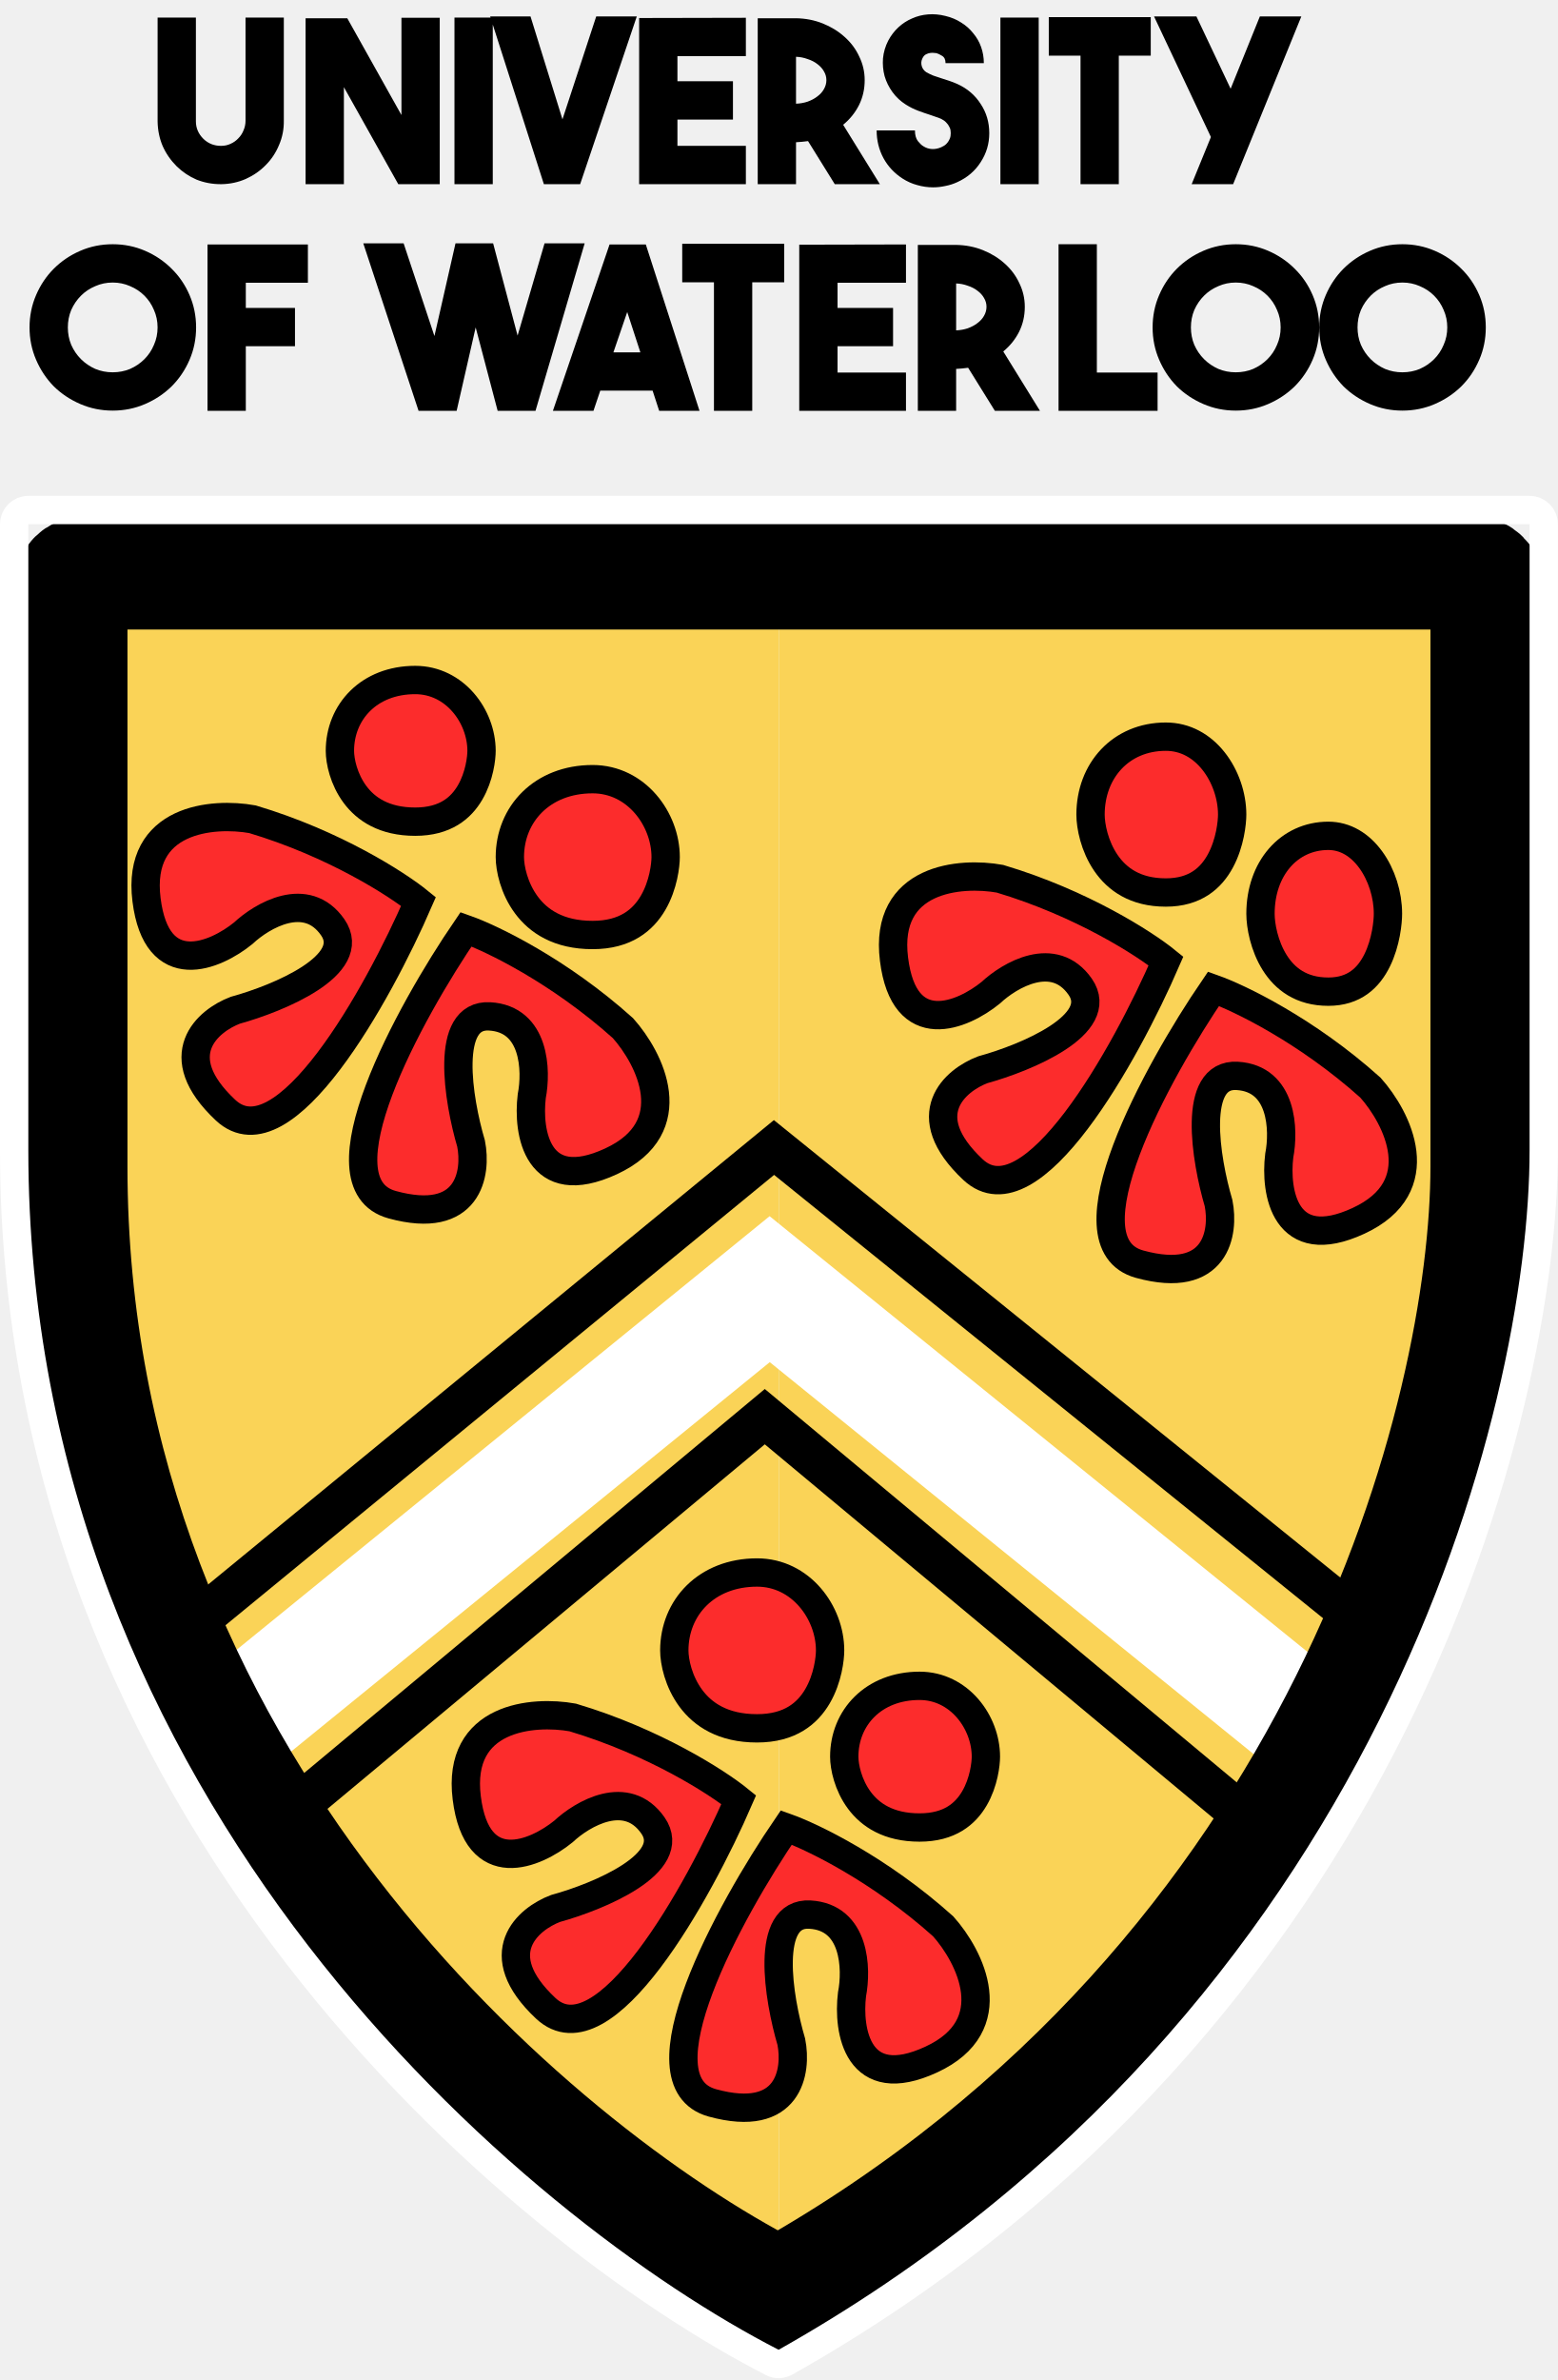
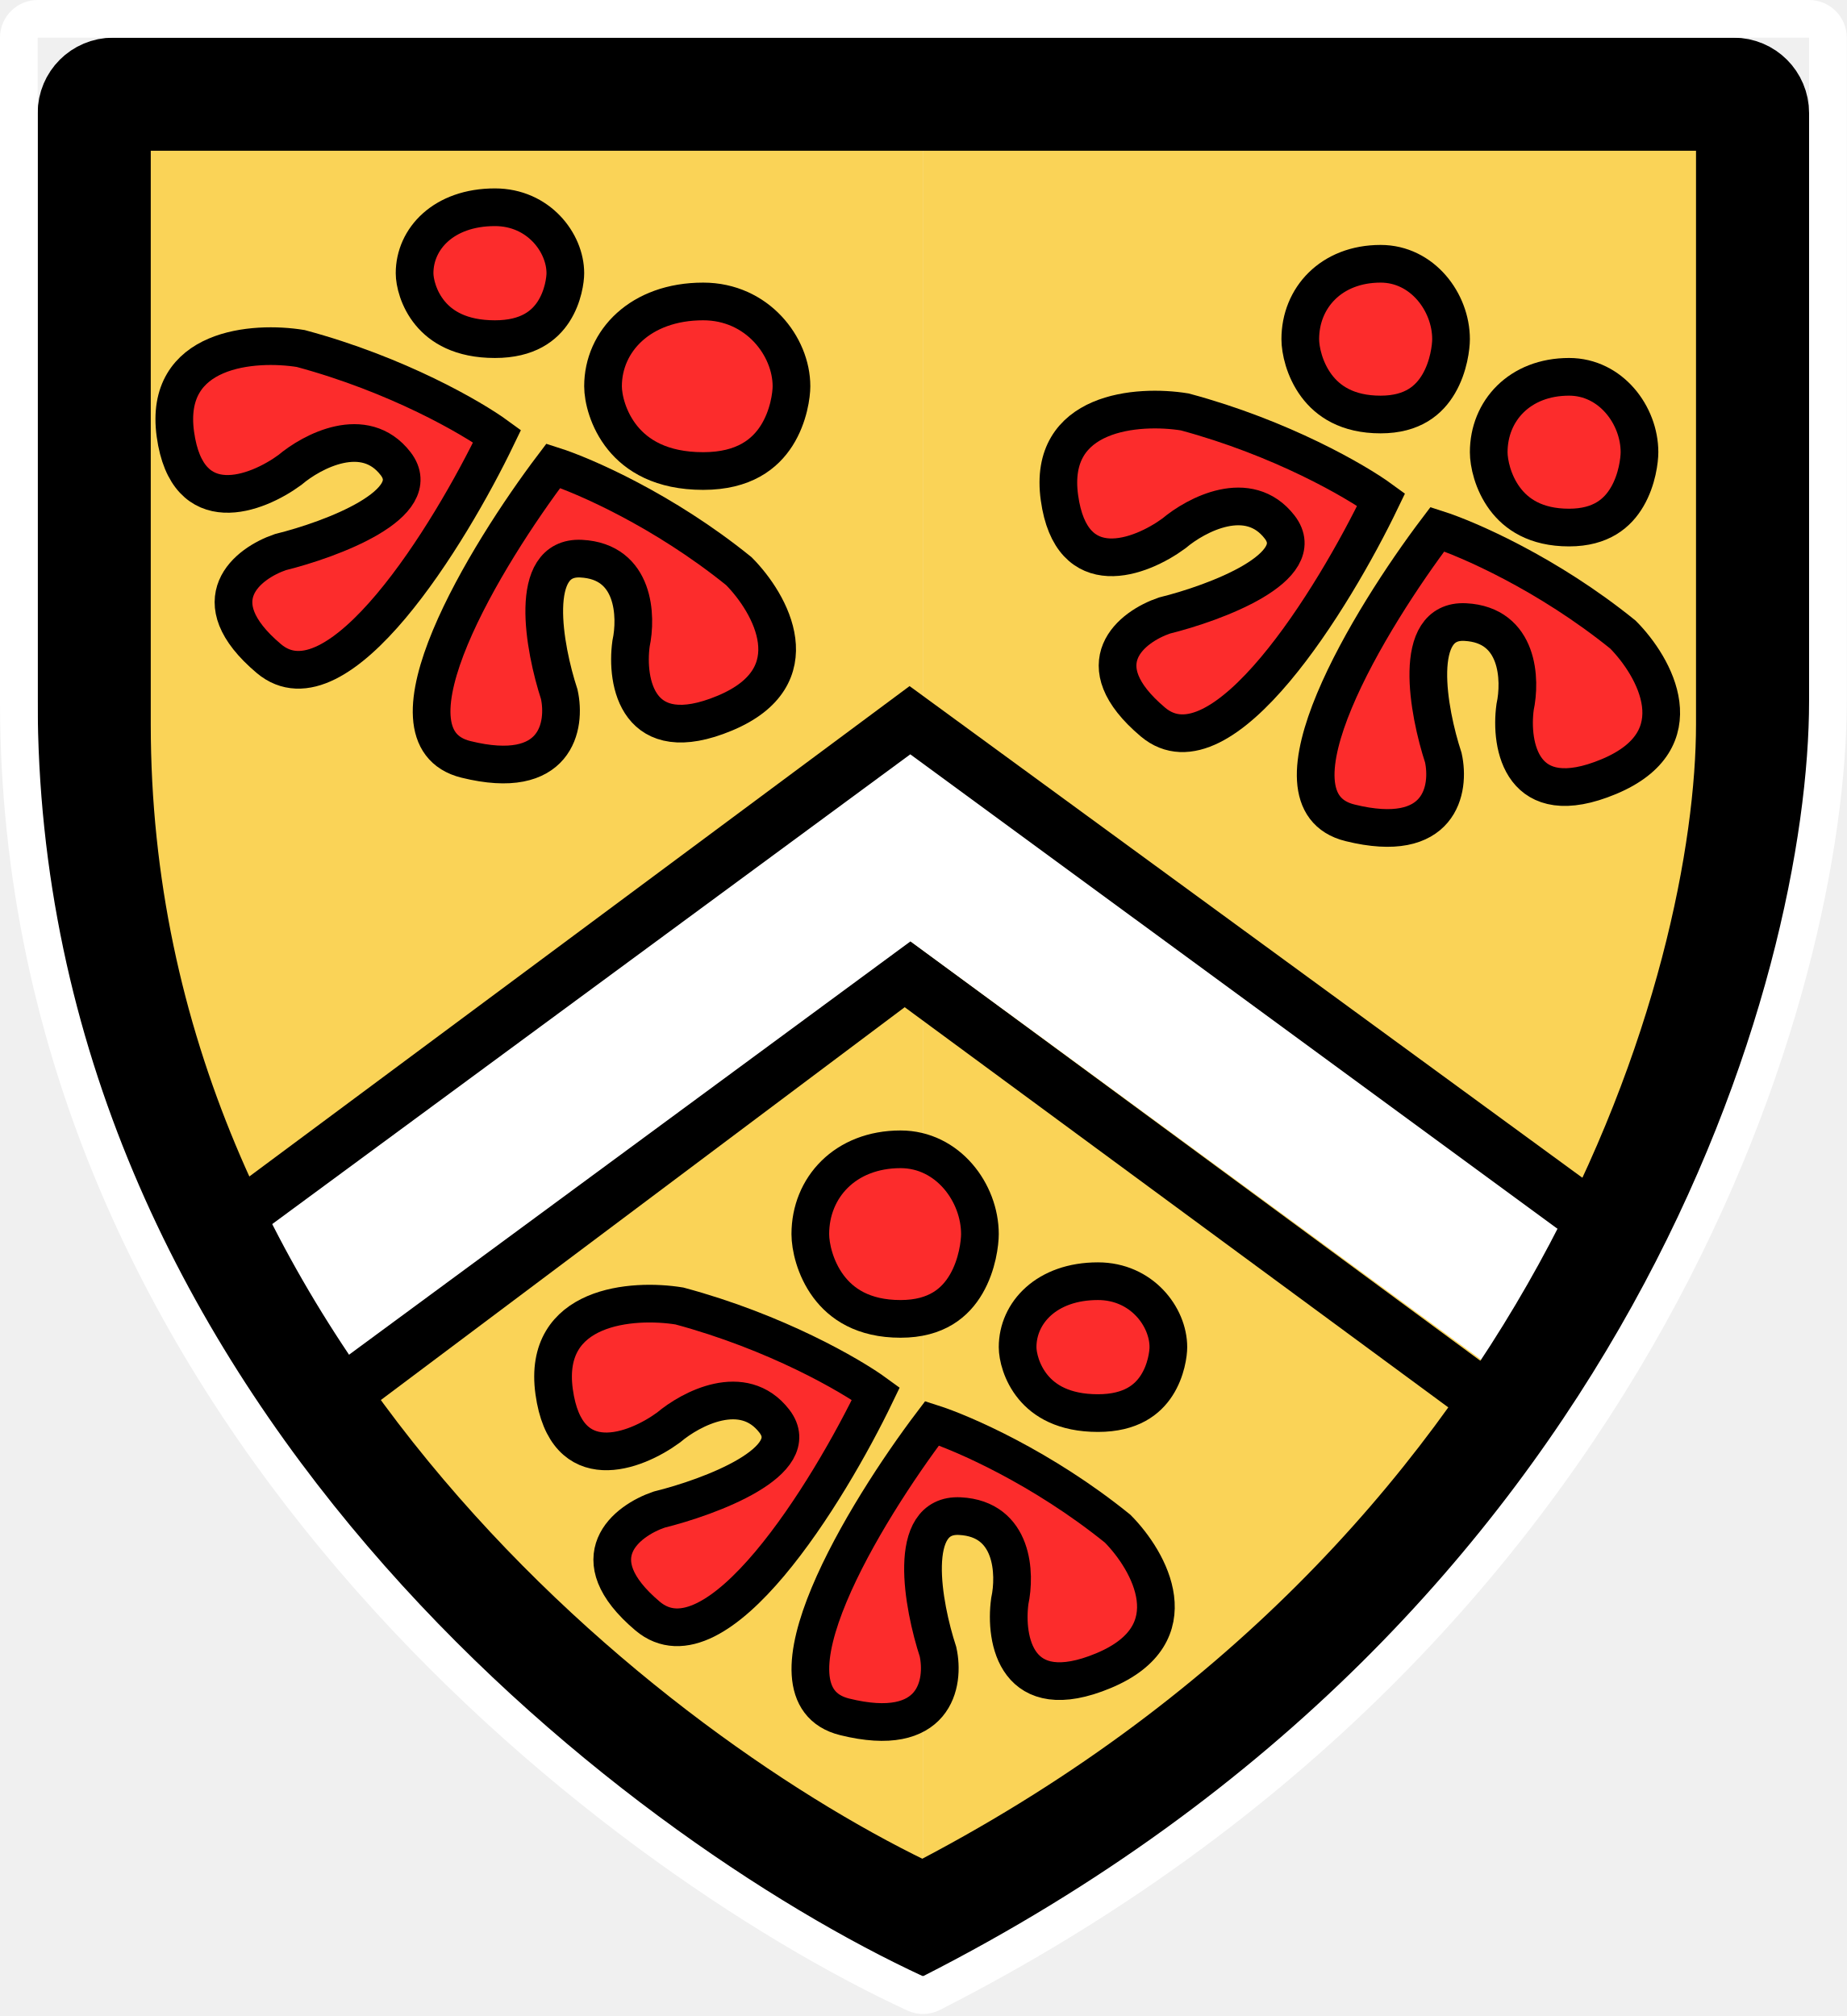
- <svg xmlns="http://www.w3.org/2000/svg" viewBox="0 0 110 168" fill="none">
-   <path d="M55 162V40H5C5 40 5 40.701 5 77.161C5.001 124.278 38.333 153.352 55 162Z" fill="#FAD357" />
-   <path d="M55 162V40H105C105 40 105 40.701 105 77.161C104.999 124.278 71.667 153.352 55 162Z" fill="#FAD357" />
-   <path d="M18 130L54 100L90 130" stroke="black" stroke-width="3" />
-   <path d="M12 116L54.65 81L98 116" stroke="black" stroke-width="3" />
-   <path d="M15 123L54.345 91L93 122.304" stroke="white" stroke-width="8" />
-   <path d="M104 40.437H6C5.448 40.437 5 40.882 5 41.435L5 82.355C5 125.552 37.728 153.11 54.54 161.766C54.835 161.918 55.179 161.901 55.467 161.737C95.078 139.331 105 99.521 105 82.355V41.437C105 40.884 104.552 40.437 104 40.437Z" stroke="black" stroke-width="8" />
-   <path d="M108 36H2C1.448 36 1 36.447 1 36.999L1 81.172C1 127.755 36.395 157.461 54.541 166.767C54.835 166.918 55.178 166.901 55.467 166.738C98.278 142.597 109 99.676 109 81.172V37C109 36.448 108.552 36 108 36Z" stroke="white" stroke-width="2" />
-   <path d="M95.923 86.176C101.149 83.755 98.66 78.9 96.762 76.774C92.265 72.739 87.502 70.442 85.683 69.797C81.681 75.657 75.035 87.748 80.468 89.237C85.902 90.726 86.447 86.984 86.04 84.927C85.133 81.857 84.126 75.762 87.348 75.945C90.57 76.128 90.675 79.776 90.324 81.577C90.013 84.118 90.697 88.596 95.923 86.176Z" fill="#FC2C2C" stroke="black" stroke-width="2" />
-   <path d="M63.123 67.709C62.405 61.957 67.81 61.526 70.603 62.029C76.376 63.752 80.825 66.617 82.328 67.835C79.502 74.354 72.82 86.425 68.698 82.558C64.576 78.691 67.442 76.25 69.39 75.512C72.456 74.669 78.123 72.316 76.269 69.653C74.414 66.99 71.285 68.826 69.952 70.076C67.975 71.684 63.84 73.461 63.123 67.709Z" fill="#FC2C2C" stroke="black" stroke-width="2" />
-   <path d="M87 57.5C87 58.05 86.857 59.495 86.173 60.763C85.523 61.966 84.407 63 82.316 63C80.147 63 78.865 62.049 78.088 60.916C77.274 59.73 77 58.311 77 57.5C77 54.403 79.136 52 82.316 52C83.701 52 84.851 52.672 85.683 53.72C86.525 54.781 87 56.186 87 57.5Z" fill="#FC2C2C" stroke="black" stroke-width="2" />
-   <path d="M43.145 81.976C48.371 79.555 45.882 74.699 43.984 72.574C39.487 68.539 34.724 66.241 32.905 65.597C28.903 71.456 22.257 83.548 27.69 85.037C33.124 86.526 33.669 82.784 33.262 80.727C32.356 77.656 31.348 71.562 34.57 71.745C37.793 71.928 37.897 75.576 37.546 77.377C37.235 79.918 37.919 84.396 43.145 81.976Z" fill="#FC2C2C" stroke="black" stroke-width="2" />
-   <path d="M10.345 63.509C9.627 57.757 15.033 57.326 17.825 57.829C23.598 59.551 28.047 62.417 29.55 63.635C26.724 70.153 20.042 82.225 15.92 78.358C11.798 74.491 14.664 72.05 16.613 71.312C19.678 70.469 25.345 68.116 23.491 65.453C21.637 62.79 18.508 64.626 17.175 65.876C15.197 67.484 11.063 69.261 10.345 63.509Z" fill="#FC2C2C" stroke="black" stroke-width="2" />
-   <path d="M34 53C34 53.49 33.861 54.797 33.189 55.945C32.559 57.024 31.448 58 29.316 58C27.113 58 25.829 57.105 25.066 56.079C24.265 55.001 24 53.719 24 53C24 50.255 26.062 48 29.316 48C32.115 48 34 50.57 34 53Z" fill="#FC2C2C" stroke="black" stroke-width="2" />
-   <path d="M47 60.5C47 61.04 46.847 62.472 46.111 63.733C45.414 64.924 44.184 66 41.842 66C39.429 66 38.013 65.018 37.171 63.885C36.292 62.701 36 61.294 36 60.5C36 57.479 38.272 55 41.842 55C44.932 55 47 57.833 47 60.5Z" fill="#FC2C2C" stroke="black" stroke-width="2" />
-   <path d="M98 64.5C98 65.061 97.867 66.517 97.235 67.794C96.63 69.017 95.624 70 93.79 70C91.872 70 90.721 69.088 90.004 67.949C89.256 66.758 89 65.327 89 64.5C89 61.317 91.003 59 93.79 59C94.992 59 96.021 59.636 96.785 60.686C97.558 61.748 98 63.164 98 64.5Z" fill="#FC2C2C" stroke="black" stroke-width="2" />
-   <path d="M69.611 124C69.611 124.49 69.472 125.797 68.801 126.945C68.17 128.024 67.059 129 64.927 129C62.724 129 61.44 128.106 60.677 127.079C59.877 126.001 59.611 124.719 59.611 124C59.611 121.255 61.673 119 64.927 119C67.727 119 69.611 121.57 69.611 124Z" fill="#FC2C2C" stroke="black" stroke-width="2" />
-   <path d="M65.756 145.379C70.982 142.958 68.493 138.102 66.596 135.977C62.098 131.942 57.336 129.644 55.517 129C51.514 134.859 44.868 146.951 50.302 148.44C55.735 149.929 56.28 146.187 55.873 144.129C54.967 141.059 53.959 134.965 57.182 135.148C60.404 135.33 60.508 138.978 60.158 140.779C59.846 143.321 60.53 147.799 65.756 145.379Z" fill="#FC2C2C" stroke="black" stroke-width="2" />
-   <path d="M32.956 126.912C32.239 121.16 37.644 120.729 40.436 121.232C46.209 122.955 50.658 125.82 52.161 127.038C49.335 133.557 42.653 145.628 38.531 141.761C34.409 137.894 37.275 135.453 39.224 134.716C42.289 133.872 47.956 131.519 46.102 128.856C44.248 126.193 41.119 128.029 39.786 129.279C37.809 130.887 33.674 132.664 32.956 126.912Z" fill="#FC2C2C" stroke="black" stroke-width="2" />
-   <path d="M58.611 116.5C58.611 117.04 58.459 118.472 57.722 119.733C57.025 120.924 55.796 122 53.453 122C51.04 122 49.624 121.018 48.782 119.885C47.903 118.701 47.611 117.294 47.611 116.5C47.611 113.479 49.884 111 53.453 111C56.544 111 58.611 113.833 58.611 116.5Z" fill="#FC2C2C" stroke="black" stroke-width="2" />
-   <path d="M15.592 13C14.984 13 14.414 12.893 13.88 12.68C13.357 12.456 12.888 12.141 12.472 11.736C12.046 11.309 11.715 10.829 11.48 10.296C11.256 9.763 11.139 9.192 11.128 8.584V1.24H13.832V8.568C13.832 9.037 14.008 9.448 14.36 9.8C14.701 10.131 15.117 10.296 15.608 10.296C15.854 10.296 16.078 10.248 16.28 10.152C16.494 10.056 16.675 9.928 16.824 9.768C16.984 9.608 17.107 9.421 17.192 9.208C17.288 8.995 17.336 8.765 17.336 8.52V1.24H20.04V8.504C20.051 9.112 19.939 9.688 19.704 10.232C19.48 10.776 19.166 11.251 18.76 11.656C18.366 12.061 17.896 12.387 17.352 12.632C16.819 12.867 16.248 12.989 15.64 13H15.592ZM31.049 1.256V13H28.121L24.281 6.152V13H21.577V1.288H24.521L28.345 8.12V1.256H31.049ZM34.793 13H32.089V1.24H34.793V13ZM44.962 1.16L40.962 13H38.402L34.61 1.16H37.458L39.714 8.424L42.098 1.16H44.962ZM47.832 3.96V5.736H51.752V8.44H47.832V10.296H52.664V13H45.128V1.272L52.664 1.256V3.96H47.832ZM57.053 9.96C56.914 9.981 56.776 9.997 56.637 10.008C56.498 10.019 56.354 10.029 56.205 10.04V13H53.501V1.288H56.205C56.877 1.299 57.506 1.421 58.093 1.656C58.679 1.891 59.191 2.205 59.629 2.6C60.077 2.995 60.423 3.459 60.669 3.992C60.925 4.515 61.053 5.069 61.053 5.656C61.053 6.296 60.919 6.883 60.653 7.416C60.386 7.949 60.013 8.413 59.533 8.808L62.125 13H58.941L57.053 9.96ZM56.205 7.32C56.493 7.309 56.765 7.261 57.021 7.176C57.288 7.08 57.517 6.957 57.709 6.808C57.911 6.659 58.066 6.488 58.173 6.296C58.29 6.093 58.349 5.88 58.349 5.656C58.349 5.432 58.29 5.224 58.173 5.032C58.066 4.84 57.911 4.669 57.709 4.52C57.517 4.371 57.288 4.253 57.021 4.168C56.765 4.072 56.493 4.019 56.205 4.008V7.32ZM65.882 13.224C65.508 13.224 65.135 13.171 64.762 13.064C64.399 12.968 64.052 12.813 63.722 12.6C63.146 12.227 62.698 11.747 62.378 11.16C62.058 10.563 61.898 9.912 61.898 9.208H64.602C64.602 9.528 64.671 9.779 64.81 9.96C64.948 10.131 65.071 10.248 65.178 10.312C65.37 10.44 65.578 10.509 65.802 10.52C66.026 10.531 66.244 10.488 66.458 10.392C66.607 10.328 66.724 10.253 66.81 10.168C66.906 10.072 66.975 9.976 67.018 9.88C67.071 9.784 67.103 9.693 67.114 9.608C67.124 9.523 67.13 9.453 67.13 9.4C67.13 9.347 67.124 9.277 67.114 9.192C67.103 9.107 67.071 9.021 67.018 8.936C66.975 8.84 66.906 8.744 66.81 8.648C66.724 8.552 66.607 8.467 66.458 8.392C66.34 8.339 66.212 8.291 66.074 8.248C65.946 8.205 65.807 8.157 65.658 8.104C65.391 8.019 65.114 7.923 64.826 7.816C64.538 7.709 64.25 7.565 63.962 7.384C63.588 7.149 63.274 6.856 63.018 6.504C62.762 6.152 62.575 5.773 62.458 5.368C62.351 4.963 62.314 4.547 62.346 4.12C62.388 3.683 62.511 3.267 62.714 2.872C62.906 2.509 63.146 2.195 63.434 1.928C63.722 1.661 64.042 1.453 64.394 1.304C64.746 1.144 65.124 1.048 65.53 1.016C65.935 0.984 66.346 1.021 66.762 1.128C67.167 1.224 67.535 1.379 67.866 1.592C68.196 1.795 68.479 2.045 68.714 2.344C68.959 2.632 69.146 2.957 69.274 3.32C69.402 3.683 69.466 4.061 69.466 4.456H66.762C66.762 4.211 66.682 4.04 66.522 3.944C66.372 3.848 66.239 3.784 66.122 3.752C66.1 3.752 66.047 3.747 65.962 3.736C65.887 3.725 65.796 3.725 65.69 3.736C65.594 3.747 65.492 3.779 65.386 3.832C65.279 3.885 65.194 3.981 65.13 4.12C65.044 4.291 65.028 4.472 65.082 4.664C65.135 4.845 65.242 4.989 65.402 5.096C65.551 5.181 65.716 5.261 65.898 5.336C66.079 5.4 66.271 5.464 66.474 5.528C66.655 5.581 66.836 5.64 67.018 5.704C67.21 5.768 67.402 5.843 67.594 5.928C68.298 6.248 68.847 6.717 69.242 7.336C69.647 7.944 69.85 8.632 69.85 9.4C69.85 10.147 69.647 10.829 69.242 11.448C68.847 12.067 68.298 12.536 67.594 12.856C67.316 12.984 67.034 13.075 66.746 13.128C66.458 13.192 66.17 13.224 65.882 13.224ZM73.34 13H70.636V1.24H73.34V13ZM81.252 3.928H78.996V13H76.293V3.928H74.052V1.208H81.252V3.928ZM85.5 9.672L81.484 1.16H84.476L86.892 6.264L88.956 1.16H91.884L87.068 13H84.14L85.5 9.672ZM7.958 17.24C8.769 17.24 9.531 17.395 10.246 17.704C10.961 18.013 11.585 18.435 12.118 18.968C12.651 19.491 13.073 20.109 13.382 20.824C13.691 21.539 13.846 22.301 13.846 23.112C13.846 23.923 13.691 24.685 13.382 25.4C13.073 26.115 12.651 26.739 12.118 27.272C11.585 27.795 10.961 28.211 10.246 28.52C9.531 28.829 8.769 28.984 7.958 28.984C7.147 28.984 6.385 28.829 5.67 28.52C4.955 28.211 4.331 27.795 3.798 27.272C3.275 26.739 2.859 26.115 2.55 25.4C2.241 24.685 2.086 23.923 2.086 23.112C2.086 22.301 2.241 21.539 2.55 20.824C2.859 20.109 3.275 19.491 3.798 18.968C4.331 18.435 4.955 18.013 5.67 17.704C6.385 17.395 7.147 17.24 7.958 17.24ZM7.958 26.28C8.395 26.28 8.806 26.2 9.19 26.04C9.574 25.869 9.91 25.64 10.198 25.352C10.486 25.064 10.71 24.728 10.87 24.344C11.041 23.96 11.126 23.549 11.126 23.112C11.126 22.675 11.041 22.264 10.87 21.88C10.71 21.496 10.486 21.16 10.198 20.872C9.91 20.584 9.574 20.36 9.19 20.2C8.806 20.029 8.395 19.944 7.958 19.944C7.521 19.944 7.11 20.029 6.726 20.2C6.342 20.36 6.006 20.584 5.718 20.872C5.43 21.16 5.201 21.496 5.03 21.88C4.87 22.264 4.79 22.675 4.79 23.112C4.79 23.549 4.87 23.96 5.03 24.344C5.201 24.728 5.43 25.064 5.718 25.352C6.006 25.64 6.342 25.869 6.726 26.04C7.11 26.2 7.521 26.28 7.958 26.28ZM17.356 19.96V21.736H20.828V24.44H17.356V29H14.652V17.256H21.74V19.96H17.356ZM41.282 17.176L37.81 29H35.138L33.586 23.112L32.242 29H29.554L25.65 17.176H28.498L30.674 23.72L32.162 17.176H34.818L36.546 23.688L38.45 17.176H41.282ZM46.079 27.576H42.383L41.903 29H39.039L43.039 17.256H45.599L49.391 29H46.543L46.079 27.576ZM45.215 24.872L44.287 22.024L43.311 24.872H45.215ZM55.37 19.928H53.114V29H50.41V19.928H48.17V17.208H55.37V19.928ZM59.137 19.96V21.736H63.057V24.44H59.137V26.296H63.969V29H56.433V17.272L63.969 17.256V19.96H59.137ZM68.358 25.96C68.219 25.981 68.08 25.997 67.942 26.008C67.803 26.019 67.659 26.029 67.51 26.04V29H64.806V17.288H67.51C68.182 17.299 68.811 17.421 69.398 17.656C69.984 17.891 70.496 18.205 70.934 18.6C71.382 18.995 71.728 19.459 71.974 19.992C72.23 20.515 72.358 21.069 72.358 21.656C72.358 22.296 72.224 22.883 71.958 23.416C71.691 23.949 71.318 24.413 70.838 24.808L73.43 29H70.246L68.358 25.96ZM67.51 23.32C67.798 23.309 68.07 23.261 68.326 23.176C68.592 23.08 68.822 22.957 69.014 22.808C69.216 22.659 69.371 22.488 69.478 22.296C69.595 22.093 69.654 21.88 69.654 21.656C69.654 21.432 69.595 21.224 69.478 21.032C69.371 20.84 69.216 20.669 69.014 20.52C68.822 20.371 68.592 20.253 68.326 20.168C68.07 20.072 67.798 20.019 67.51 20.008V23.32ZM81.734 29H74.742V17.24H77.446V26.296H81.734V29ZM87.255 17.24C88.066 17.24 88.828 17.395 89.543 17.704C90.257 18.013 90.882 18.435 91.415 18.968C91.948 19.491 92.37 20.109 92.679 20.824C92.988 21.539 93.143 22.301 93.143 23.112C93.143 23.923 92.988 24.685 92.679 25.4C92.37 26.115 91.948 26.739 91.415 27.272C90.882 27.795 90.257 28.211 89.543 28.52C88.828 28.829 88.066 28.984 87.255 28.984C86.444 28.984 85.681 28.829 84.967 28.52C84.252 28.211 83.628 27.795 83.095 27.272C82.572 26.739 82.156 26.115 81.847 25.4C81.537 24.685 81.383 23.923 81.383 23.112C81.383 22.301 81.537 21.539 81.847 20.824C82.156 20.109 82.572 19.491 83.095 18.968C83.628 18.435 84.252 18.013 84.967 17.704C85.681 17.395 86.444 17.24 87.255 17.24ZM87.255 26.28C87.692 26.28 88.103 26.2 88.487 26.04C88.871 25.869 89.207 25.64 89.495 25.352C89.783 25.064 90.007 24.728 90.167 24.344C90.338 23.96 90.423 23.549 90.423 23.112C90.423 22.675 90.338 22.264 90.167 21.88C90.007 21.496 89.783 21.16 89.495 20.872C89.207 20.584 88.871 20.36 88.487 20.2C88.103 20.029 87.692 19.944 87.255 19.944C86.817 19.944 86.407 20.029 86.023 20.2C85.639 20.36 85.303 20.584 85.015 20.872C84.727 21.16 84.498 21.496 84.327 21.88C84.167 22.264 84.087 22.675 84.087 23.112C84.087 23.549 84.167 23.96 84.327 24.344C84.498 24.728 84.727 25.064 85.015 25.352C85.303 25.64 85.639 25.869 86.023 26.04C86.407 26.2 86.817 26.28 87.255 26.28ZM99.02 17.24C99.831 17.24 100.594 17.395 101.308 17.704C102.023 18.013 102.647 18.435 103.18 18.968C103.714 19.491 104.135 20.109 104.444 20.824C104.754 21.539 104.908 22.301 104.908 23.112C104.908 23.923 104.754 24.685 104.444 25.4C104.135 26.115 103.714 26.739 103.18 27.272C102.647 27.795 102.023 28.211 101.308 28.52C100.594 28.829 99.831 28.984 99.02 28.984C98.21 28.984 97.447 28.829 96.732 28.52C96.018 28.211 95.394 27.795 94.86 27.272C94.338 26.739 93.922 26.115 93.612 25.4C93.303 24.685 93.148 23.923 93.148 23.112C93.148 22.301 93.303 21.539 93.612 20.824C93.922 20.109 94.338 19.491 94.86 18.968C95.394 18.435 96.018 18.013 96.732 17.704C97.447 17.395 98.21 17.24 99.02 17.24ZM99.02 26.28C99.458 26.28 99.868 26.2 100.252 26.04C100.636 25.869 100.972 25.64 101.26 25.352C101.548 25.064 101.772 24.728 101.932 24.344C102.103 23.96 102.188 23.549 102.188 23.112C102.188 22.675 102.103 22.264 101.932 21.88C101.772 21.496 101.548 21.16 101.26 20.872C100.972 20.584 100.636 20.36 100.252 20.2C99.868 20.029 99.458 19.944 99.02 19.944C98.583 19.944 98.172 20.029 97.788 20.2C97.404 20.36 97.068 20.584 96.78 20.872C96.492 21.16 96.263 21.496 96.092 21.88C95.932 22.264 95.852 22.675 95.852 23.112C95.852 23.549 95.932 23.96 96.092 24.344C96.263 24.728 96.492 25.064 96.78 25.352C97.068 25.64 97.404 25.869 97.788 26.04C98.172 26.2 98.583 26.28 99.02 26.28Z" fill="black" />
+ <svg xmlns="http://www.w3.org/2000/svg" viewBox="0 0 98 107" fill="none">
+   <path d="M49 102V4H5C5 4 5 4.563 5 33.851C5.001 71.699 34.333 95.054 49 102Z" fill="#FAD357" />
+   <path d="M49 102V4H93C93 4 93 4.563 93 33.851C92.999 71.699 63.667 95.054 49 102Z" fill="#FAD357" />
+   <path d="M16 75.589L48 51.589L80.215 75.309" stroke="black" stroke-width="3" />
+   <path d="M10.583 66.278L48.274 38.278L86.583 66.278" stroke="black" stroke-width="3" />
+   <path d="M13 71L48.31 45L83 70.435" stroke="white" stroke-width="8" />
+   <path d="M92 5H6C5.448 5 5 5.447 5 5.999L5 38.448C5 72.901 33.773 94.886 48.574 101.803C48.849 101.932 49.163 101.918 49.434 101.779C84.272 83.898 93 52.143 93 38.448V6C93 5.448 92.552 5 92 5Z" stroke="black" stroke-width="6" />
+   <path d="M96 1H2C1.448 1 1 1.445 1 1.997L1 37.207C1 74.533 32.443 98.34 48.577 105.806C48.851 105.933 49.162 105.919 49.431 105.782C87.472 86.43 97 52.036 97 37.207V2C97 1.448 96.552 1 96 1Z" stroke="white" stroke-width="2" />
+   <path d="M85.376 41.218C90.021 39.277 87.809 35.385 86.122 33.682C82.124 30.448 77.891 28.606 76.274 28.089C72.716 32.786 66.809 42.477 71.638 43.671C76.468 44.865 76.953 41.865 76.591 40.216C75.785 37.755 74.89 32.871 77.754 33.017C80.618 33.164 80.711 36.087 80.399 37.531C80.123 39.568 80.731 43.158 85.376 41.218Z" fill="#FC2C2C" stroke="black" stroke-width="2" />
+   <path d="M56.22 26.416C55.582 21.805 60.387 21.46 62.869 21.863C68.001 23.244 71.956 25.541 73.291 26.517C70.779 31.742 64.84 41.417 61.176 38.318C57.512 35.218 60.059 33.261 61.791 32.67C64.516 31.994 69.553 30.108 67.905 27.974C66.257 25.84 63.476 27.311 62.291 28.313C60.533 29.602 56.858 31.026 56.22 26.416Z" fill="#FC2C2C" stroke="black" stroke-width="2" />
+   <path d="M77 18C77 18.39 76.887 19.447 76.347 20.37C75.848 21.224 74.974 22 73.263 22C71.481 22 70.46 21.28 69.855 20.466C69.213 19.601 69 18.569 69 18C69 15.807 70.641 14 73.263 14C75.481 14 77 16.042 77 18Z" fill="#FC2C2C" stroke="black" stroke-width="2" />
+   <path d="M38.462 37.851C43.107 35.911 40.895 32.019 39.208 30.315C35.211 27.081 30.977 25.239 29.36 24.723C25.803 29.419 19.895 39.111 24.725 40.304C29.554 41.498 30.039 38.498 29.677 36.849C28.872 34.389 27.976 29.504 30.84 29.651C33.705 29.797 33.797 32.721 33.486 34.164C33.209 36.202 33.817 39.791 38.462 37.851Z" fill="#FC2C2C" stroke="black" stroke-width="2" />
+   <path d="M9.307 23.049C8.669 18.439 13.473 18.093 15.956 18.497C21.087 19.877 25.042 22.174 26.378 23.15C23.866 28.375 17.926 38.05 14.262 34.951C10.598 31.852 13.146 29.895 14.878 29.304C17.603 28.628 22.64 26.742 20.992 24.607C19.344 22.473 16.562 23.944 15.378 24.947C13.62 26.235 9.945 27.66 9.307 23.049Z" fill="#FC2C2C" stroke="black" stroke-width="2" />
+   <path d="M30 14.5C30 14.824 29.893 15.741 29.372 16.543C28.895 17.276 28.024 18 26.263 18C24.44 18 23.413 17.334 22.824 16.62C22.198 15.862 22 14.969 22 14.5C22 12.679 23.538 11 26.263 11C28.575 11 30 12.882 30 14.5Z" fill="#FC2C2C" stroke="black" stroke-width="2" />
+   <path d="M42 20.5C42 20.927 41.865 22.096 41.21 23.125C40.597 24.084 39.489 25 37.316 25C35.079 25 33.79 24.164 33.04 23.239C32.254 22.269 32 21.124 32 20.5C32 18.111 33.977 16 37.316 16C40.192 16 42 18.392 42 20.5Z" fill="#FC2C2C" stroke="black" stroke-width="2" />
+   <path d="M87 24C87 24.39 86.887 25.447 86.347 26.37C85.848 27.224 84.974 28 83.263 28C81.481 28 80.46 27.28 79.855 26.466C79.213 25.601 79 24.569 79 24C79 21.808 80.641 20 83.263 20C85.481 20 87 22.042 87 24Z" fill="#FC2C2C" stroke="black" stroke-width="2" />
+   <path d="M62 71.5C62 71.824 61.893 72.741 61.372 73.543C60.895 74.276 60.024 75 58.263 75C56.44 75 55.413 74.334 54.824 73.62C54.198 72.862 54 71.969 54 71.5C54 69.679 55.538 68 58.263 68C60.575 68 62 69.882 62 71.5Z" fill="#FC2C2C" stroke="black" stroke-width="2" />
+   <path d="M58.561 88.67C63.206 86.73 60.994 82.837 59.307 81.134C55.309 77.9 51.076 76.058 49.459 75.542C45.902 80.238 39.994 89.93 44.824 91.123C49.653 92.317 50.138 89.317 49.776 87.668C48.971 85.208 48.075 80.323 50.939 80.469C53.803 80.616 53.896 83.54 53.585 84.983C53.308 87.02 53.916 90.61 58.561 88.67Z" fill="#FC2C2C" stroke="black" stroke-width="2" />
+   <path d="M29.406 73.868C28.768 69.258 33.572 68.912 36.054 69.316C41.186 70.697 45.141 72.993 46.477 73.969C43.965 79.194 38.025 88.87 34.361 85.77C30.697 82.671 33.245 80.714 34.977 80.123C37.701 79.447 42.739 77.561 41.091 75.427C39.443 73.292 36.661 74.763 35.476 75.766C33.719 77.055 30.044 78.479 29.406 73.868Z" fill="#FC2C2C" stroke="black" stroke-width="2" />
+   <path d="M52 65.5C52 65.94 51.874 67.122 51.268 68.158C50.703 69.124 49.711 70 47.789 70C45.797 70 44.645 69.193 43.961 68.272C43.239 67.301 43 66.144 43 65.5C43 63.031 44.851 61 47.789 61C50.298 61 52 63.306 52 65.5Z" fill="#FC2C2C" stroke="black" stroke-width="2" />
</svg>
